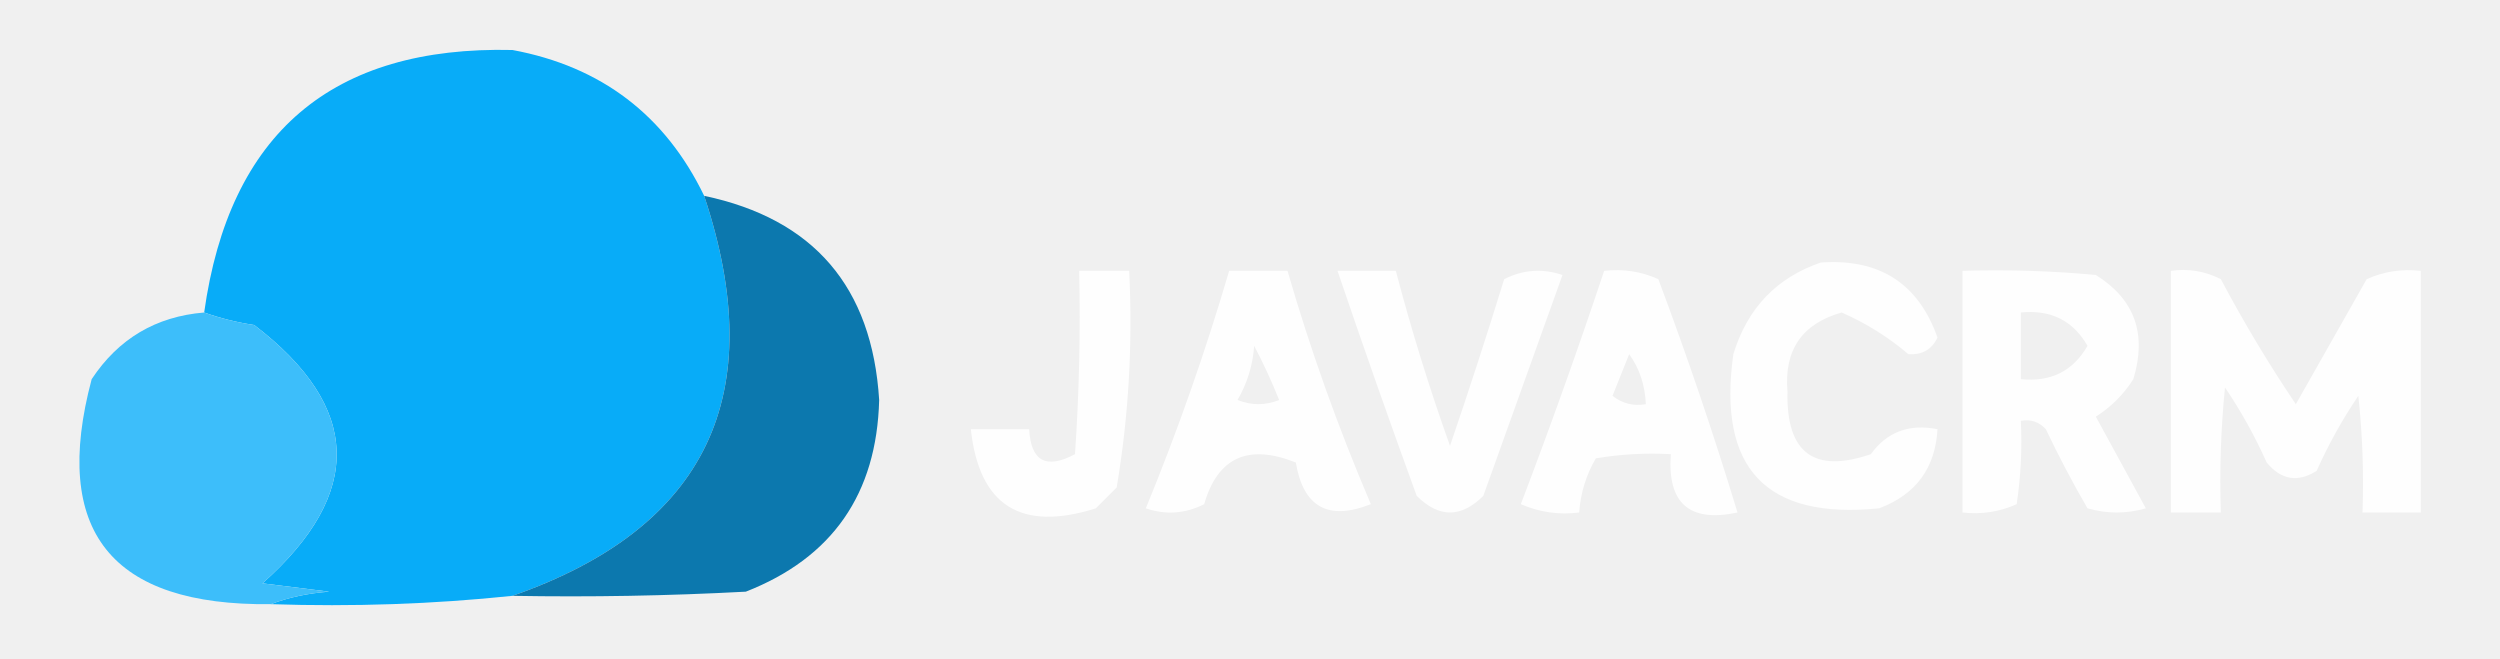
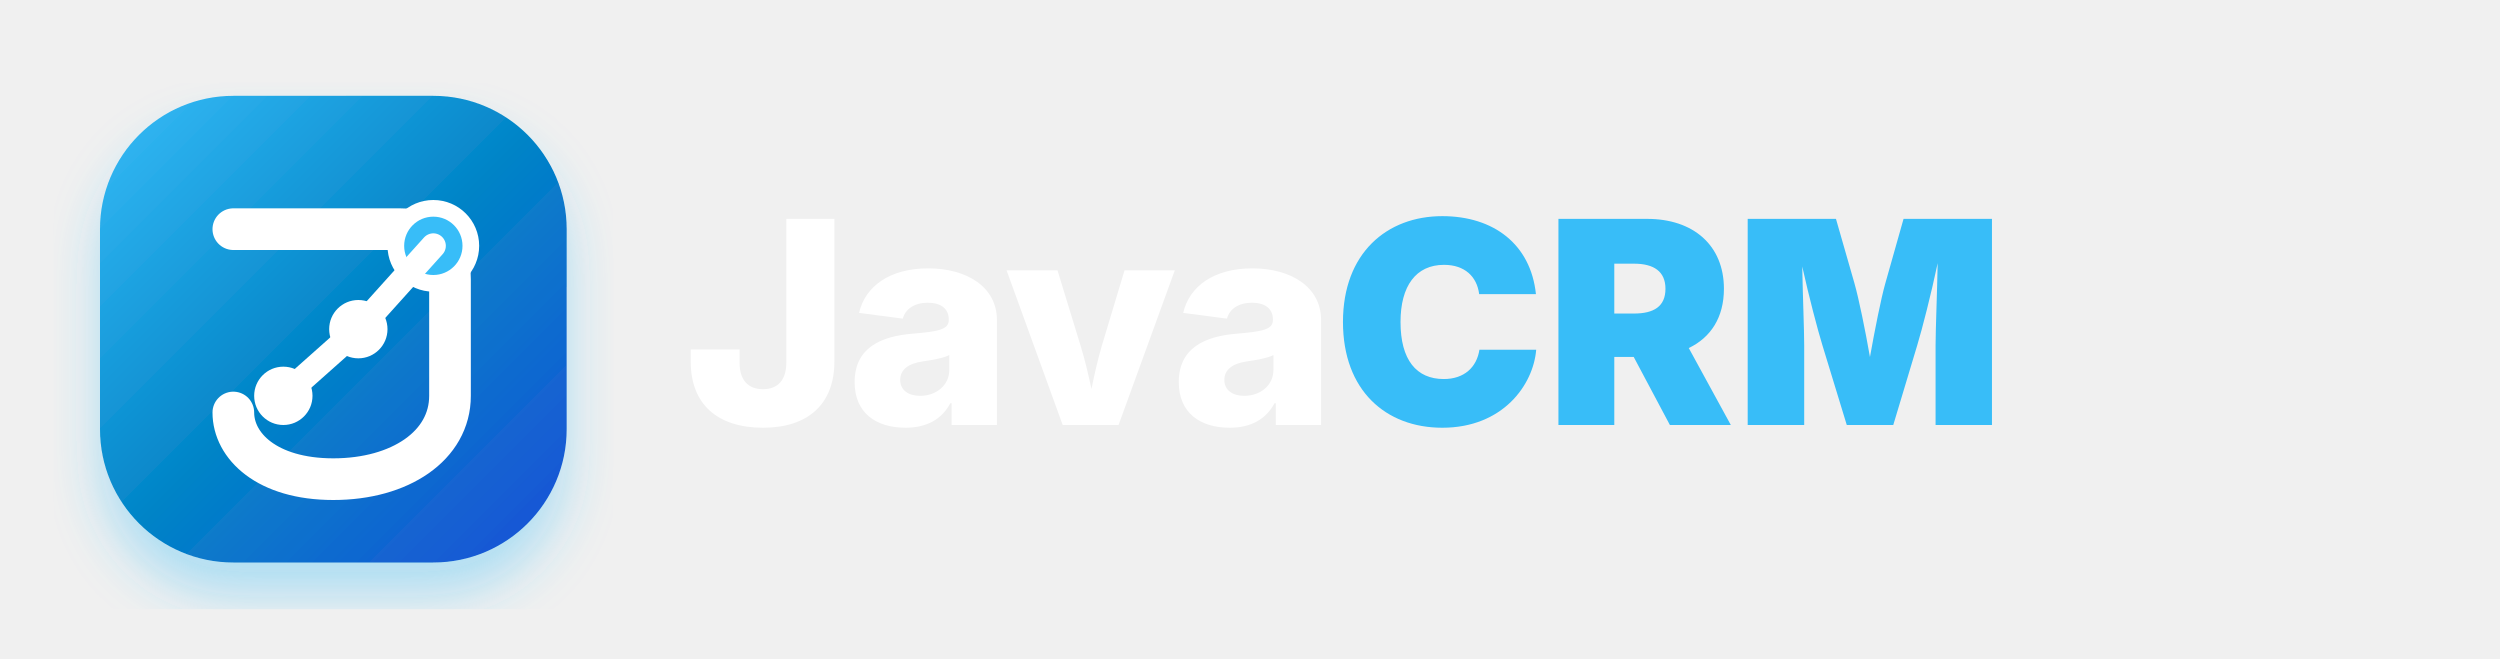
- <svg xmlns="http://www.w3.org/2000/svg" version="1.1" width="300px" height="79px" style="shape-rendering:geometricPrecision; text-rendering:geometricPrecision; image-rendering:optimizeQuality; fill-rule:evenodd; clip-rule:evenodd">
-   <g>
-     <path style="opacity:1" fill="#08acf8" d="M 84.5,23.5 C 92.464,47.366 84.798,63.366 61.5,71.5C 52.014,72.494 42.348,72.827 32.5,72.5C 34.631,71.686 36.964,71.186 39.5,71C 36.833,70.667 34.167,70.333 31.5,70C 43.694,59.161 43.361,48.828 30.5,39C 28.414,38.685 26.414,38.185 24.5,37.5C 27.509,15.988 39.842,5.488 61.5,6C 72.15,7.984 79.817,13.817 84.5,23.5 Z" />
+ <svg xmlns="http://www.w3.org/2000/svg" viewBox="0 0 300 79" width="300" height="79" fill="none">
+   <defs>
+     <linearGradient id="javaCrmGradDark" x1="0%" y1="0%" x2="100%" y2="100%">
+       <stop offset="0%" stop-color="#38bdf8" />
+       <stop offset="50%" stop-color="#0284c7" />
+       <stop offset="100%" stop-color="#1d4ed8" />
+     </linearGradient>
+     <filter id="subtleShadowDark" x="-10%" y="-10%" width="120%" height="120%">
+       <feDropShadow dx="0" dy="4" stdDeviation="3" flood-color="#38bdf8" flood-opacity="0.35" />
+     </filter>
+   </defs>
+   <g transform="translate(10, 9.5)">
+     <rect x="2" y="2" width="56" height="56" rx="16" fill="url(#javaCrmGradDark)" filter="url(#subtleShadowDark)" />
+     <path d="M 18 18 L 38 18 C 42 18 44 20 44 24 L 44 38 C 44 44 38 48 30 48 C 22 48 18 44 18 40" stroke="#ffffff" stroke-width="5" stroke-linecap="round" stroke-linejoin="round" />
+     <circle cx="24" cy="38" r="3.5" fill="#ffffff" />
+     <circle cx="33" cy="30" r="3.5" fill="#ffffff" />
+     <circle cx="42" cy="20" r="4.5" fill="#38bdf8" stroke="#ffffff" stroke-width="2" />
+     <path d="M 24 38 L 33 30 L 42 20" stroke="#ffffff" stroke-width="3" stroke-linecap="round" stroke-linejoin="round" />
  </g>
-   <g>
-     <path style="opacity:0.93" fill="#FFFFFF" d="M 235.5,32.5 C 240.844,32.334 246.177,32.501 251.5,33C 256.155,35.897 257.655,40.063 256,45.5C 254.833,47.333 253.333,48.833 251.5,50C 253.5,53.667 255.5,57.333 257.5,61C 255.167,61.667 252.833,61.667 250.5,61C 248.706,57.912 247.039,54.746 245.5,51.5C 244.675,50.614 243.675,50.281 242.5,50.5C 242.665,53.85 242.498,57.183 242,60.5C 239.959,61.423 237.792,61.756 235.5,61.5C 235.5,51.833 235.5,42.167 235.5,32.5 Z M 242.5,37.5 C 246.098,37.135 248.765,38.468 250.5,41.5C 248.765,44.532 246.098,45.865 242.5,45.5C 242.5,42.833 242.5,40.167 242.5,37.5 Z" />
-   </g>
-   <g>
-     <path style="opacity:1" fill="#0c78ae" d="M 84.5,23.5 C 97.655,26.273 104.655,34.44 105.5,48C 105.208,59.275 99.875,66.942 89.5,71C 80.173,71.5 70.839,71.666 61.5,71.5C 84.798,63.366 92.464,47.366 84.5,23.5 Z" />
-   </g>
-   <g>
-     <path style="opacity:0.899" fill="#FFFFFF" d="M 218.5,31.5 C 225.532,31.006 230.199,34.006 232.5,40.5C 231.829,41.946 230.662,42.612 229,42.5C 226.621,40.47 223.954,38.803 221,37.5C 216.239,38.848 214.072,42.014 214.5,47C 214.332,54.342 217.665,56.842 224.5,54.5C 226.425,51.828 229.092,50.828 232.5,51.5C 232.245,56.171 229.911,59.337 225.5,61C 211.91,62.373 206.077,56.206 208,42.5C 209.684,36.984 213.184,33.318 218.5,31.5 Z" />
-   </g>
-   <g>
-     <path style="opacity:1" fill="#3dbefa" d="M 24.5,37.5 C 26.414,38.185 28.414,38.685 30.5,39C 43.361,48.828 43.694,59.161 31.5,70C 34.167,70.333 36.833,70.667 39.5,71C 36.964,71.186 34.631,71.686 32.5,72.5C 13.311,72.721 6.144,63.721 11,45.5C 14.211,40.645 18.711,37.978 24.5,37.5 Z" />
-   </g>
-   <g>
-     <path style="opacity:0.946" fill="#FFFFFF" d="M 147.5,32.5 C 149.833,32.5 152.167,32.5 154.5,32.5C 157.255,42.017 160.589,51.35 164.5,60.5C 159.396,62.524 156.396,60.858 155.5,55.5C 149.784,53.22 146.118,54.886 144.5,60.5C 142.235,61.647 139.902,61.814 137.5,61C 141.328,51.682 144.662,42.182 147.5,32.5 Z M 150.5,41.5 C 151.578,43.539 152.578,45.706 153.5,48C 151.833,48.667 150.167,48.667 148.5,48C 149.669,45.993 150.335,43.827 150.5,41.5 Z" />
-   </g>
-   <g>
-     <path style="opacity:0.914" fill="#FFFFFF" d="M 260.5,32.5 C 262.604,32.201 264.604,32.534 266.5,33.5C 269.263,38.702 272.263,43.702 275.5,48.5C 278.333,43.5 281.167,38.5 284,33.5C 286.041,32.577 288.208,32.244 290.5,32.5C 290.5,42.167 290.5,51.833 290.5,61.5C 288.167,61.5 285.833,61.5 283.5,61.5C 283.666,56.822 283.499,52.155 283,47.5C 281.08,50.339 279.413,53.339 278,56.5C 275.733,57.935 273.733,57.602 272,55.5C 270.587,52.339 268.92,49.339 267,46.5C 266.501,51.489 266.334,56.489 266.5,61.5C 264.5,61.5 262.5,61.5 260.5,61.5C 260.5,51.833 260.5,42.167 260.5,32.5 Z" />
-   </g>
-   <g>
-     <path style="opacity:0.912" fill="#FFFFFF" d="M 160.5,32.5 C 162.833,32.5 165.167,32.5 167.5,32.5C 169.361,39.583 171.528,46.583 174,53.5C 176.269,46.859 178.436,40.192 180.5,33.5C 182.765,32.353 185.098,32.186 187.5,33C 184.335,41.828 181.168,50.661 178,59.5C 175.333,62.167 172.667,62.167 170,59.5C 166.727,50.514 163.561,41.514 160.5,32.5 Z" />
-   </g>
-   <g>
-     <path style="opacity:0.934" fill="#FFFFFF" d="M 192.5,32.5 C 194.792,32.244 196.959,32.577 199,33.5C 202.474,42.757 205.641,52.09 208.5,61.5C 202.732,62.733 200.066,60.4 200.5,54.5C 197.482,54.335 194.482,54.502 191.5,55C 190.331,57.007 189.665,59.173 189.5,61.5C 187.076,61.808 184.743,61.474 182.5,60.5C 186.038,51.219 189.371,41.886 192.5,32.5 Z M 195.5,42.5 C 196.738,44.214 197.405,46.214 197.5,48.5C 196.022,48.762 194.689,48.429 193.5,47.5C 194.174,45.804 194.841,44.138 195.5,42.5 Z" />
-   </g>
-   <g>
-     <path style="opacity:0.927" fill="#FFFFFF" d="M 129.5,32.5 C 131.5,32.5 133.5,32.5 135.5,32.5C 135.941,41.276 135.441,49.942 134,58.5C 133.167,59.333 132.333,60.167 131.5,61C 122.497,63.843 117.497,60.676 116.5,51.5C 118.833,51.5 121.167,51.5 123.5,51.5C 123.701,55.35 125.534,56.35 129,54.5C 129.5,47.174 129.666,39.841 129.5,32.5 Z" />
+   <g transform="translate(82, 51)">
+     <text font-family="'Plus Jakarta Sans', 'Inter', system-ui, sans-serif" font-weight="800" font-size="34" fill="#ffffff" letter-spacing="-0.5">Java</text>
+     <text x="78" font-family="'Plus Jakarta Sans', 'Inter', system-ui, sans-serif" font-weight="900" font-size="34" fill="#38bdf8" letter-spacing="0">CRM</text>
  </g>
</svg>
